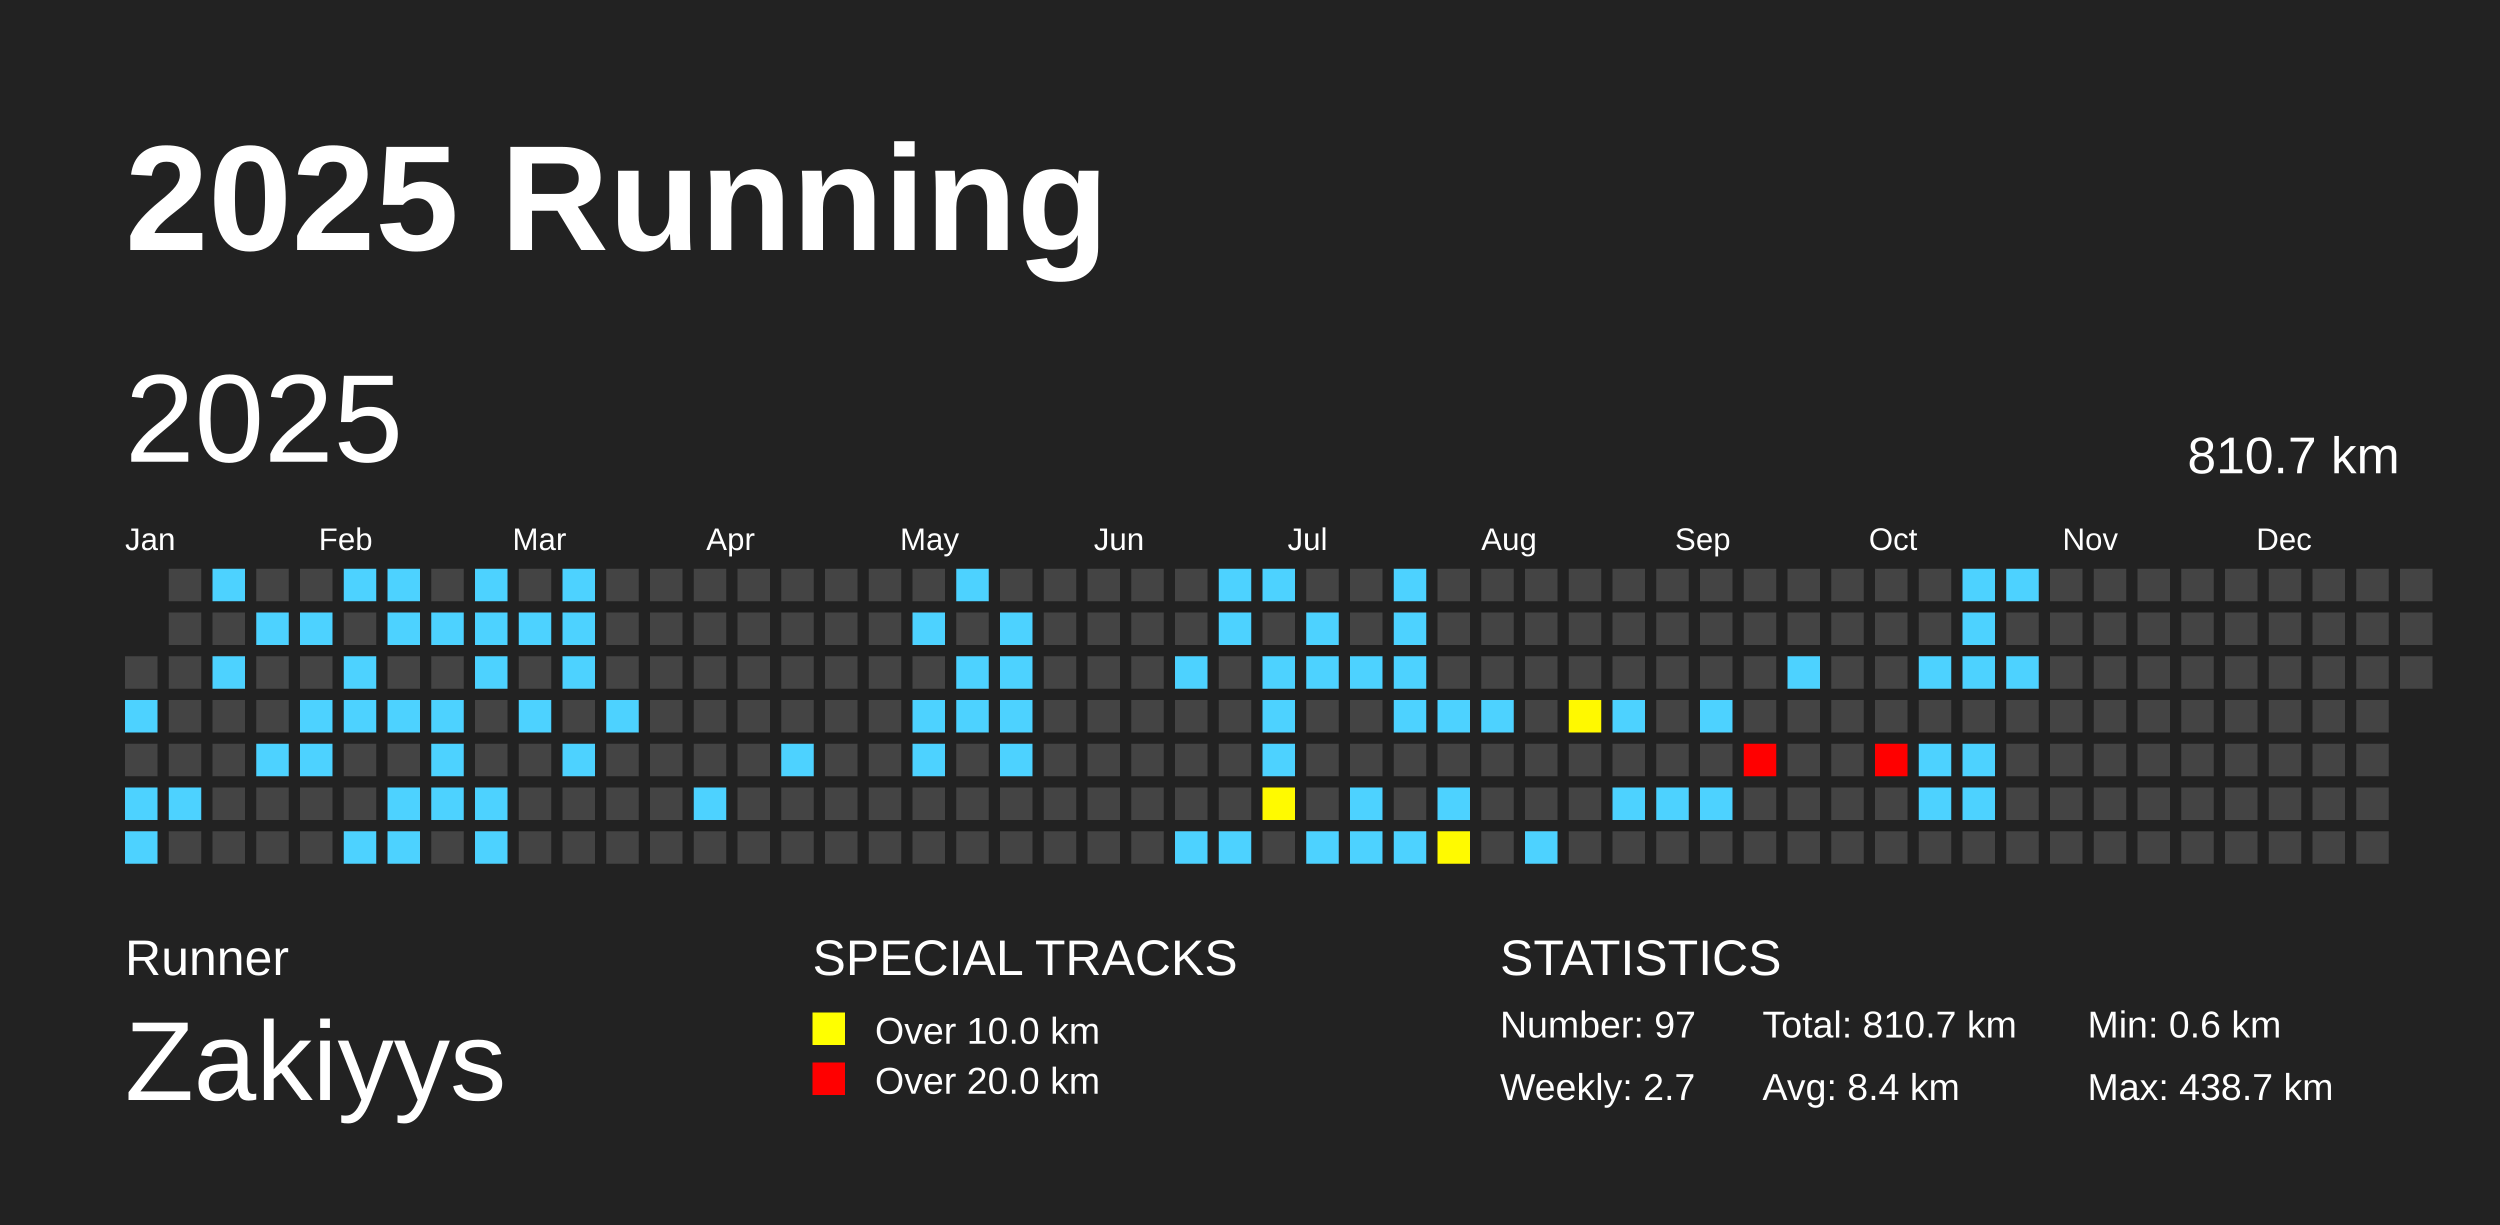
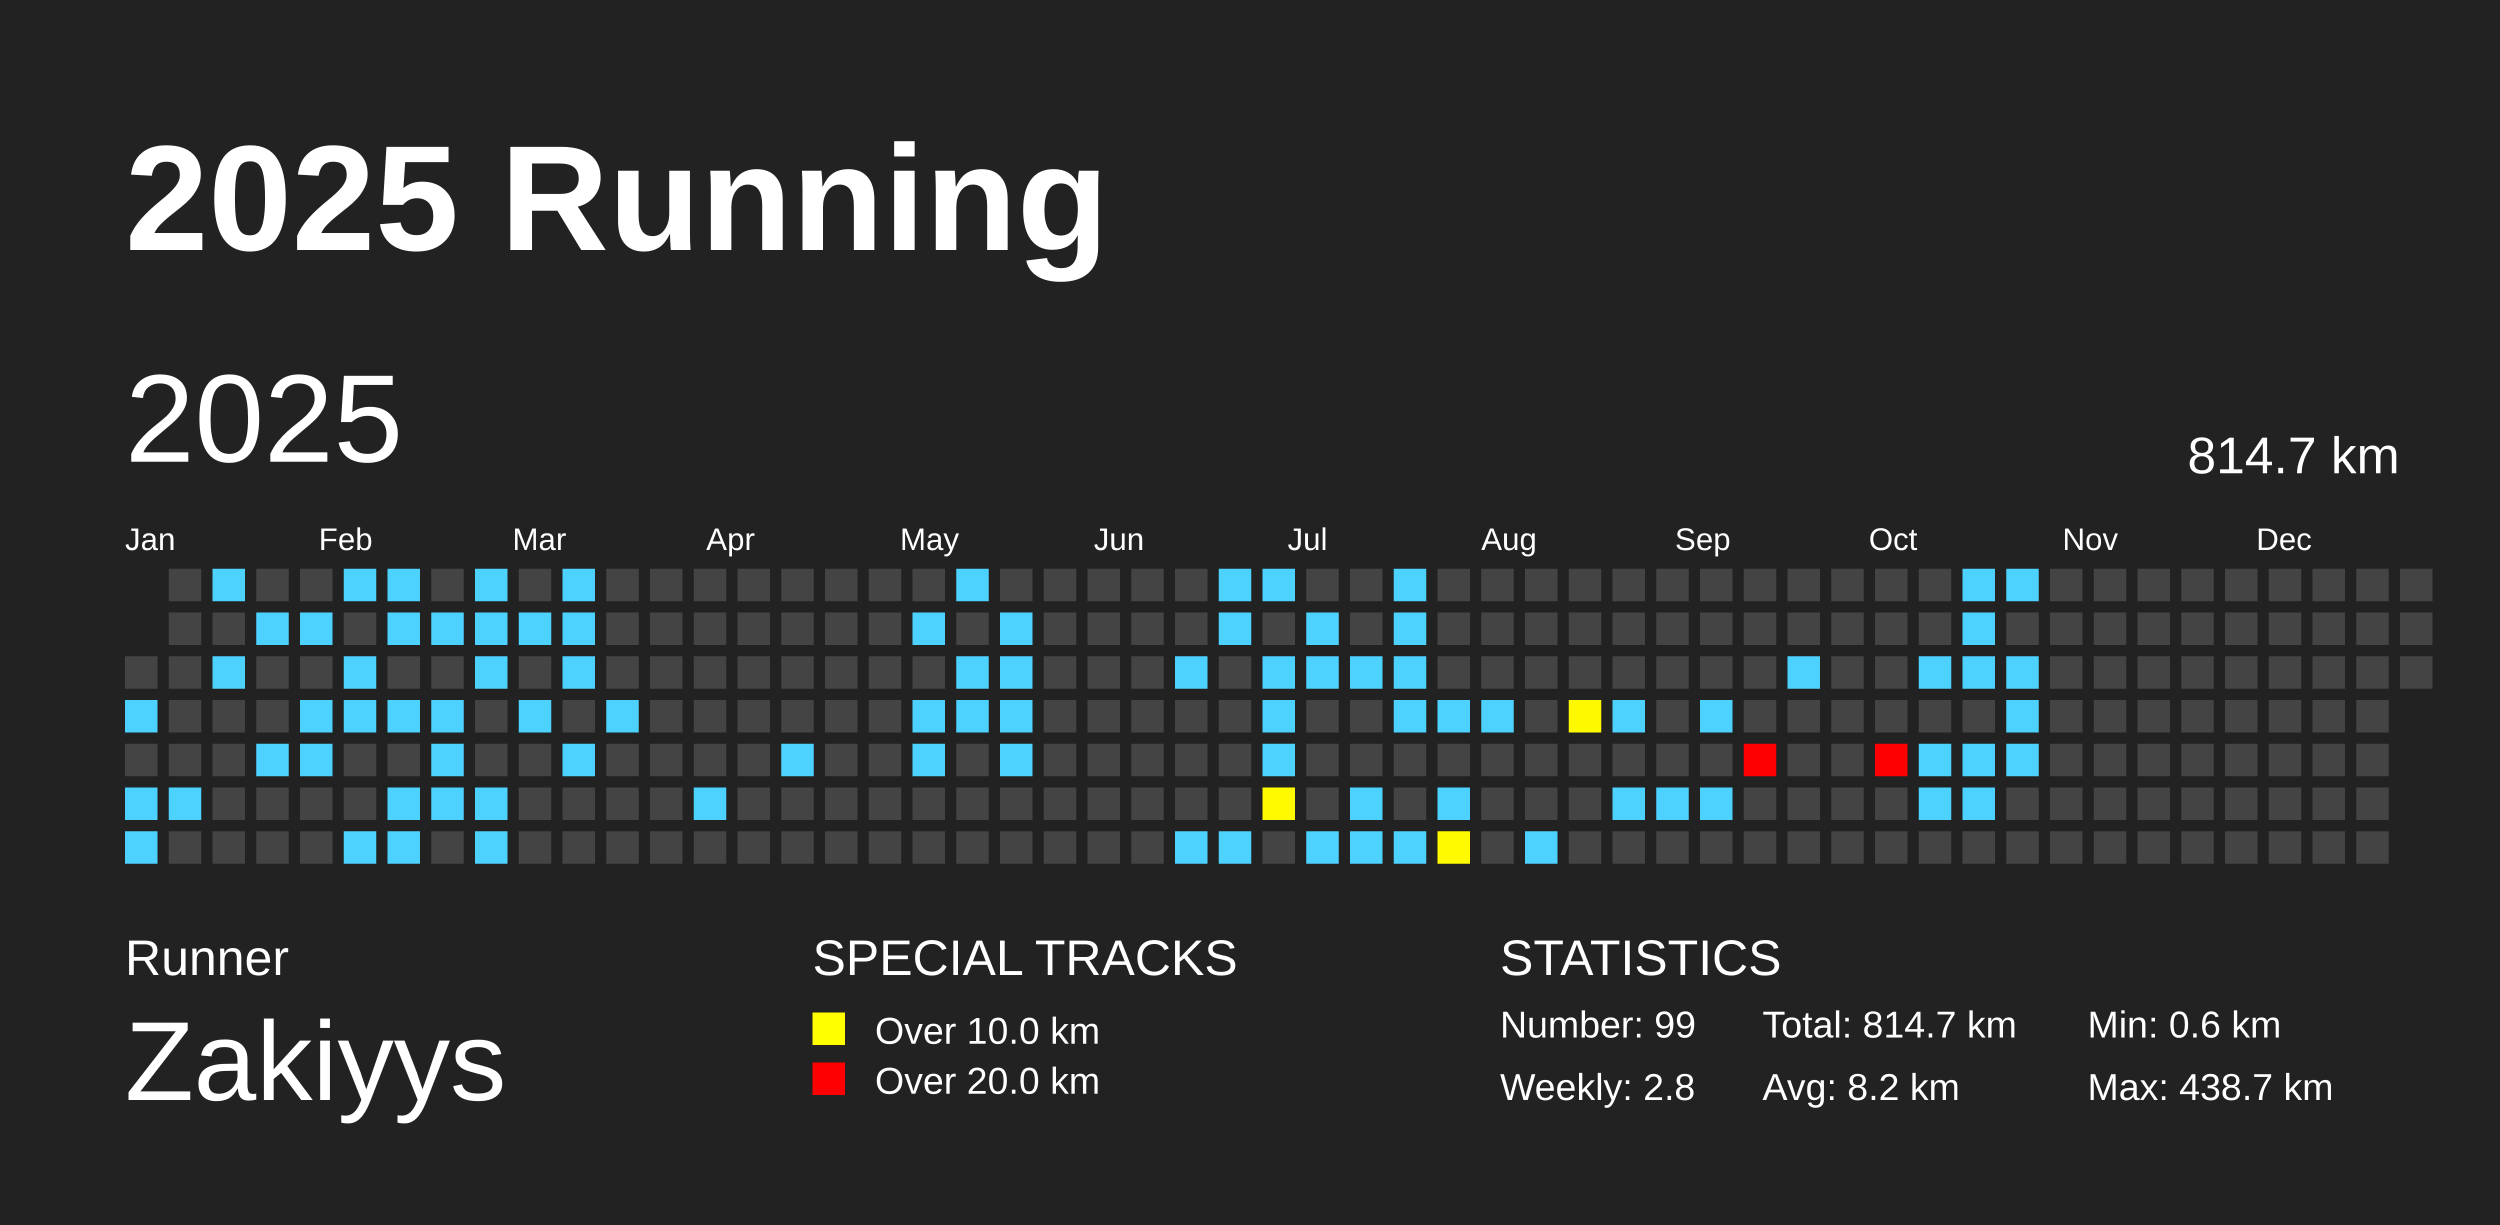
<svg xmlns="http://www.w3.org/2000/svg" baseProfile="full" height="98mm" version="1.1" viewBox="0,0,200,98" width="200mm">
  <defs />
  <rect fill="#222222" height="98" width="200" x="0" y="0" />
  <text fill="#FFFFFF" style="font-size:12px; font-family:Arial; font-weight:bold;" x="10" y="20">2025 Running</text>
  <text fill="#FFFFFF" style="font-size:4px; font-family:Arial" x="10" y="78">Runner</text>
  <text fill="#FFFFFF" style="font-size:9px; font-family:Arial" x="10" y="88">Zakiyys</text>
  <text fill="#FFFFFF" style="font-size:4px; font-family:Arial" x="65" y="78">SPECIAL TRACKS</text>
  <rect fill="yellow" height="2.6" width="2.6" x="65" y="81" />
  <text fill="#FFFFFF" style="font-size:3px; font-family:Arial" x="70" y="83.5">Over 10.0 km</text>
  <rect fill="red" height="2.6" width="2.6" x="65" y="85" />
  <text fill="#FFFFFF" style="font-size:3px; font-family:Arial" x="70" y="87.5">Over 20.0 km</text>
  <text fill="#FFFFFF" style="font-size:4px; font-family:Arial" x="120" y="78">STATISTICS</text>
-   <text fill="#FFFFFF" style="font-size:3px; font-family:Arial" x="120" y="83">Number: 97</text>
-   <text fill="#FFFFFF" style="font-size:3px; font-family:Arial" x="120" y="88">Weekly: 2.7</text>
-   <text fill="#FFFFFF" style="font-size:3px; font-family:Arial" x="141" y="83">Total: 810.7 km</text>
-   <text fill="#FFFFFF" style="font-size:3px; font-family:Arial" x="141" y="88">Avg: 8.4 km</text>
+   <text fill="#FFFFFF" style="font-size:3px; font-family:Arial" x="120" y="83">Number: 99</text>
+   <text fill="#FFFFFF" style="font-size:3px; font-family:Arial" x="120" y="88">Weekly: 2.8</text>
+   <text fill="#FFFFFF" style="font-size:3px; font-family:Arial" x="141" y="83">Total: 814.7 km</text>
+   <text fill="#FFFFFF" style="font-size:3px; font-family:Arial" x="141" y="88">Avg: 8.2 km</text>
  <text fill="#FFFFFF" style="font-size:3px; font-family:Arial" x="167" y="83">Min: 0.6 km</text>
  <text fill="#FFFFFF" style="font-size:3px; font-family:Arial" x="167" y="88">Max: 438.7 km</text>
  <text dominant-baseline="hanging" fill="#FFFFFF" style="font-size:10.0px; font-family:Arial;" x="10" y="30">2025</text>
-   <text dominant-baseline="hanging" fill="#FFFFFF" style="font-size:4.125px; font-family:Arial;" x="175" y="35">810.7 km</text>
+   <text dominant-baseline="hanging" fill="#FFFFFF" style="font-size:4.125px; font-family:Arial;" x="175" y="35">814.7 km</text>
  <text fill="#FFFFFF" style="font-size:2.5px; font-family:Arial" x="10.0" y="44">Jan</text>
  <text fill="#FFFFFF" style="font-size:2.5px; font-family:Arial" x="25.5" y="44">Feb</text>
  <text fill="#FFFFFF" style="font-size:2.5px; font-family:Arial" x="41.0" y="44">Mar</text>
  <text fill="#FFFFFF" style="font-size:2.5px; font-family:Arial" x="56.5" y="44">Apr</text>
  <text fill="#FFFFFF" style="font-size:2.5px; font-family:Arial" x="72.0" y="44">May</text>
  <text fill="#FFFFFF" style="font-size:2.5px; font-family:Arial" x="87.5" y="44">Jun</text>
  <text fill="#FFFFFF" style="font-size:2.5px; font-family:Arial" x="103.0" y="44">Jul</text>
  <text fill="#FFFFFF" style="font-size:2.5px; font-family:Arial" x="118.5" y="44">Aug</text>
  <text fill="#FFFFFF" style="font-size:2.5px; font-family:Arial" x="134.0" y="44">Sep</text>
  <text fill="#FFFFFF" style="font-size:2.5px; font-family:Arial" x="149.5" y="44">Oct</text>
  <text fill="#FFFFFF" style="font-size:2.5px; font-family:Arial" x="165.0" y="44">Nov</text>
  <text fill="#FFFFFF" style="font-size:2.5px; font-family:Arial" x="180.5" y="44">Dec</text>
  <rect fill="#444444" height="2.6" width="2.6" x="10.0" y="52.5" />
  <rect fill="#4dd2ff" height="2.6" width="2.6" x="10.0" y="56.0" />
  <rect fill="#444444" height="2.6" width="2.6" x="10.0" y="59.5" />
  <rect fill="#4dd2ff" height="2.6" width="2.6" x="10.0" y="63.0" />
  <rect fill="#4dd2ff" height="2.6" width="2.6" x="10.0" y="66.5" />
  <rect fill="#444444" height="2.6" width="2.6" x="13.5" y="45.5" />
  <rect fill="#444444" height="2.6" width="2.6" x="13.5" y="49.0" />
  <rect fill="#444444" height="2.6" width="2.6" x="13.5" y="52.5" />
  <rect fill="#444444" height="2.6" width="2.6" x="13.5" y="56.0" />
  <rect fill="#444444" height="2.6" width="2.6" x="13.5" y="59.5" />
  <rect fill="#4dd2ff" height="2.6" width="2.6" x="13.5" y="63.0" />
  <rect fill="#444444" height="2.6" width="2.6" x="13.5" y="66.5" />
  <rect fill="#4dd2ff" height="2.6" width="2.6" x="17.0" y="45.5" />
  <rect fill="#444444" height="2.6" width="2.6" x="17.0" y="49.0" />
  <rect fill="#4dd2ff" height="2.6" width="2.6" x="17.0" y="52.5" />
  <rect fill="#444444" height="2.6" width="2.6" x="17.0" y="56.0" />
  <rect fill="#444444" height="2.6" width="2.6" x="17.0" y="59.5" />
  <rect fill="#444444" height="2.6" width="2.6" x="17.0" y="63.0" />
  <rect fill="#444444" height="2.6" width="2.6" x="17.0" y="66.5" />
  <rect fill="#444444" height="2.6" width="2.6" x="20.5" y="45.5" />
  <rect fill="#4dd2ff" height="2.6" width="2.6" x="20.5" y="49.0" />
  <rect fill="#444444" height="2.6" width="2.6" x="20.5" y="52.5" />
  <rect fill="#444444" height="2.6" width="2.6" x="20.5" y="56.0" />
  <rect fill="#4dd2ff" height="2.6" width="2.6" x="20.5" y="59.5" />
  <rect fill="#444444" height="2.6" width="2.6" x="20.5" y="63.0" />
  <rect fill="#444444" height="2.6" width="2.6" x="20.5" y="66.5" />
  <rect fill="#444444" height="2.6" width="2.6" x="24.0" y="45.5" />
  <rect fill="#4dd2ff" height="2.6" width="2.6" x="24.0" y="49.0" />
  <rect fill="#444444" height="2.6" width="2.6" x="24.0" y="52.5" />
  <rect fill="#4dd2ff" height="2.6" width="2.6" x="24.0" y="56.0" />
  <rect fill="#4dd2ff" height="2.6" width="2.6" x="24.0" y="59.5" />
  <rect fill="#444444" height="2.6" width="2.6" x="24.0" y="63.0" />
  <rect fill="#444444" height="2.6" width="2.6" x="24.0" y="66.5" />
  <rect fill="#4dd2ff" height="2.6" width="2.6" x="27.5" y="45.5" />
  <rect fill="#444444" height="2.6" width="2.6" x="27.5" y="49.0" />
  <rect fill="#4dd2ff" height="2.6" width="2.6" x="27.5" y="52.5" />
  <rect fill="#4dd2ff" height="2.6" width="2.6" x="27.5" y="56.0" />
  <rect fill="#444444" height="2.6" width="2.6" x="27.5" y="59.5" />
  <rect fill="#444444" height="2.6" width="2.6" x="27.5" y="63.0" />
  <rect fill="#4dd2ff" height="2.6" width="2.6" x="27.5" y="66.5" />
  <rect fill="#4dd2ff" height="2.6" width="2.6" x="31.0" y="45.5" />
  <rect fill="#4dd2ff" height="2.6" width="2.6" x="31.0" y="49.0" />
  <rect fill="#444444" height="2.6" width="2.6" x="31.0" y="52.5" />
  <rect fill="#4dd2ff" height="2.6" width="2.6" x="31.0" y="56.0" />
  <rect fill="#444444" height="2.6" width="2.6" x="31.0" y="59.5" />
  <rect fill="#4dd2ff" height="2.6" width="2.6" x="31.0" y="63.0" />
  <rect fill="#4dd2ff" height="2.6" width="2.6" x="31.0" y="66.5" />
  <rect fill="#444444" height="2.6" width="2.6" x="34.5" y="45.5" />
  <rect fill="#4dd2ff" height="2.6" width="2.6" x="34.5" y="49.0" />
  <rect fill="#444444" height="2.6" width="2.6" x="34.5" y="52.5" />
  <rect fill="#4dd2ff" height="2.6" width="2.6" x="34.5" y="56.0" />
  <rect fill="#4dd2ff" height="2.6" width="2.6" x="34.5" y="59.5" />
  <rect fill="#4dd2ff" height="2.6" width="2.6" x="34.5" y="63.0" />
  <rect fill="#444444" height="2.6" width="2.6" x="34.5" y="66.5" />
  <rect fill="#4dd2ff" height="2.6" width="2.6" x="38.0" y="45.5" />
  <rect fill="#4dd2ff" height="2.6" width="2.6" x="38.0" y="49.0" />
  <rect fill="#4dd2ff" height="2.6" width="2.6" x="38.0" y="52.5" />
  <rect fill="#444444" height="2.6" width="2.6" x="38.0" y="56.0" />
  <rect fill="#444444" height="2.6" width="2.6" x="38.0" y="59.5" />
  <rect fill="#4dd2ff" height="2.6" width="2.6" x="38.0" y="63.0" />
  <rect fill="#4dd2ff" height="2.6" width="2.6" x="38.0" y="66.5" />
  <rect fill="#444444" height="2.6" width="2.6" x="41.5" y="45.5" />
  <rect fill="#4dd2ff" height="2.6" width="2.6" x="41.5" y="49.0" />
  <rect fill="#444444" height="2.6" width="2.6" x="41.5" y="52.5" />
  <rect fill="#4dd2ff" height="2.6" width="2.6" x="41.5" y="56.0" />
  <rect fill="#444444" height="2.6" width="2.6" x="41.5" y="59.5" />
  <rect fill="#444444" height="2.6" width="2.6" x="41.5" y="63.0" />
  <rect fill="#444444" height="2.6" width="2.6" x="41.5" y="66.5" />
  <rect fill="#4dd2ff" height="2.6" width="2.6" x="45.0" y="45.5" />
  <rect fill="#4dd2ff" height="2.6" width="2.6" x="45.0" y="49.0" />
  <rect fill="#4dd2ff" height="2.6" width="2.6" x="45.0" y="52.5" />
  <rect fill="#444444" height="2.6" width="2.6" x="45.0" y="56.0" />
  <rect fill="#4dd2ff" height="2.6" width="2.6" x="45.0" y="59.5" />
  <rect fill="#444444" height="2.6" width="2.6" x="45.0" y="63.0" />
  <rect fill="#444444" height="2.6" width="2.6" x="45.0" y="66.5" />
  <rect fill="#444444" height="2.6" width="2.6" x="48.5" y="45.5" />
  <rect fill="#444444" height="2.6" width="2.6" x="48.5" y="49.0" />
  <rect fill="#444444" height="2.6" width="2.6" x="48.5" y="52.5" />
  <rect fill="#4dd2ff" height="2.6" width="2.6" x="48.5" y="56.0" />
  <rect fill="#444444" height="2.6" width="2.6" x="48.5" y="59.5" />
  <rect fill="#444444" height="2.6" width="2.6" x="48.5" y="63.0" />
  <rect fill="#444444" height="2.6" width="2.6" x="48.5" y="66.5" />
  <rect fill="#444444" height="2.6" width="2.6" x="52.0" y="45.5" />
  <rect fill="#444444" height="2.6" width="2.6" x="52.0" y="49.0" />
  <rect fill="#444444" height="2.6" width="2.6" x="52.0" y="52.5" />
  <rect fill="#444444" height="2.6" width="2.6" x="52.0" y="56.0" />
  <rect fill="#444444" height="2.6" width="2.6" x="52.0" y="59.5" />
  <rect fill="#444444" height="2.6" width="2.6" x="52.0" y="63.0" />
  <rect fill="#444444" height="2.6" width="2.6" x="52.0" y="66.5" />
  <rect fill="#444444" height="2.6" width="2.6" x="55.5" y="45.5" />
  <rect fill="#444444" height="2.6" width="2.6" x="55.5" y="49.0" />
  <rect fill="#444444" height="2.6" width="2.6" x="55.5" y="52.5" />
  <rect fill="#444444" height="2.6" width="2.6" x="55.5" y="56.0" />
  <rect fill="#444444" height="2.6" width="2.6" x="55.5" y="59.5" />
  <rect fill="#4dd2ff" height="2.6" width="2.6" x="55.5" y="63.0" />
  <rect fill="#444444" height="2.6" width="2.6" x="55.5" y="66.5" />
  <rect fill="#444444" height="2.6" width="2.6" x="59.0" y="45.5" />
  <rect fill="#444444" height="2.6" width="2.6" x="59.0" y="49.0" />
  <rect fill="#444444" height="2.6" width="2.6" x="59.0" y="52.5" />
  <rect fill="#444444" height="2.6" width="2.6" x="59.0" y="56.0" />
  <rect fill="#444444" height="2.6" width="2.6" x="59.0" y="59.5" />
  <rect fill="#444444" height="2.6" width="2.6" x="59.0" y="63.0" />
  <rect fill="#444444" height="2.6" width="2.6" x="59.0" y="66.5" />
  <rect fill="#444444" height="2.6" width="2.6" x="62.5" y="45.5" />
  <rect fill="#444444" height="2.6" width="2.6" x="62.5" y="49.0" />
  <rect fill="#444444" height="2.6" width="2.6" x="62.5" y="52.5" />
  <rect fill="#444444" height="2.6" width="2.6" x="62.5" y="56.0" />
  <rect fill="#4dd2ff" height="2.6" width="2.6" x="62.5" y="59.5" />
  <rect fill="#444444" height="2.6" width="2.6" x="62.5" y="63.0" />
  <rect fill="#444444" height="2.6" width="2.6" x="62.5" y="66.5" />
  <rect fill="#444444" height="2.6" width="2.6" x="66.0" y="45.5" />
  <rect fill="#444444" height="2.6" width="2.6" x="66.0" y="49.0" />
  <rect fill="#444444" height="2.6" width="2.6" x="66.0" y="52.5" />
  <rect fill="#444444" height="2.6" width="2.6" x="66.0" y="56.0" />
  <rect fill="#444444" height="2.6" width="2.6" x="66.0" y="59.5" />
  <rect fill="#444444" height="2.6" width="2.6" x="66.0" y="63.0" />
  <rect fill="#444444" height="2.6" width="2.6" x="66.0" y="66.5" />
  <rect fill="#444444" height="2.6" width="2.6" x="69.5" y="45.5" />
  <rect fill="#444444" height="2.6" width="2.6" x="69.5" y="49.0" />
  <rect fill="#444444" height="2.6" width="2.6" x="69.5" y="52.5" />
  <rect fill="#444444" height="2.6" width="2.6" x="69.5" y="56.0" />
  <rect fill="#444444" height="2.6" width="2.6" x="69.5" y="59.5" />
  <rect fill="#444444" height="2.6" width="2.6" x="69.5" y="63.0" />
  <rect fill="#444444" height="2.6" width="2.6" x="69.5" y="66.5" />
  <rect fill="#444444" height="2.6" width="2.6" x="73.0" y="45.5" />
  <rect fill="#4dd2ff" height="2.6" width="2.6" x="73.0" y="49.0" />
  <rect fill="#444444" height="2.6" width="2.6" x="73.0" y="52.5" />
  <rect fill="#4dd2ff" height="2.6" width="2.6" x="73.0" y="56.0" />
  <rect fill="#4dd2ff" height="2.6" width="2.6" x="73.0" y="59.5" />
  <rect fill="#444444" height="2.6" width="2.6" x="73.0" y="63.0" />
  <rect fill="#444444" height="2.6" width="2.6" x="73.0" y="66.5" />
  <rect fill="#4dd2ff" height="2.6" width="2.6" x="76.5" y="45.5" />
  <rect fill="#444444" height="2.6" width="2.6" x="76.5" y="49.0" />
  <rect fill="#4dd2ff" height="2.6" width="2.6" x="76.5" y="52.5" />
  <rect fill="#4dd2ff" height="2.6" width="2.6" x="76.5" y="56.0" />
  <rect fill="#444444" height="2.6" width="2.6" x="76.5" y="59.5" />
  <rect fill="#444444" height="2.6" width="2.6" x="76.5" y="63.0" />
  <rect fill="#444444" height="2.6" width="2.6" x="76.5" y="66.5" />
  <rect fill="#444444" height="2.6" width="2.6" x="80.0" y="45.5" />
  <rect fill="#4dd2ff" height="2.6" width="2.6" x="80.0" y="49.0" />
  <rect fill="#4dd2ff" height="2.6" width="2.6" x="80.0" y="52.5" />
  <rect fill="#4dd2ff" height="2.6" width="2.6" x="80.0" y="56.0" />
  <rect fill="#4dd2ff" height="2.6" width="2.6" x="80.0" y="59.5" />
  <rect fill="#444444" height="2.6" width="2.6" x="80.0" y="63.0" />
  <rect fill="#444444" height="2.6" width="2.6" x="80.0" y="66.5" />
  <rect fill="#444444" height="2.6" width="2.6" x="83.5" y="45.5" />
  <rect fill="#444444" height="2.6" width="2.6" x="83.5" y="49.0" />
  <rect fill="#444444" height="2.6" width="2.6" x="83.5" y="52.5" />
  <rect fill="#444444" height="2.6" width="2.6" x="83.5" y="56.0" />
  <rect fill="#444444" height="2.6" width="2.6" x="83.5" y="59.5" />
  <rect fill="#444444" height="2.6" width="2.6" x="83.5" y="63.0" />
  <rect fill="#444444" height="2.6" width="2.6" x="83.5" y="66.5" />
  <rect fill="#444444" height="2.6" width="2.6" x="87.0" y="45.5" />
  <rect fill="#444444" height="2.6" width="2.6" x="87.0" y="49.0" />
  <rect fill="#444444" height="2.6" width="2.6" x="87.0" y="52.5" />
  <rect fill="#444444" height="2.6" width="2.6" x="87.0" y="56.0" />
  <rect fill="#444444" height="2.6" width="2.6" x="87.0" y="59.5" />
  <rect fill="#444444" height="2.6" width="2.6" x="87.0" y="63.0" />
  <rect fill="#444444" height="2.6" width="2.6" x="87.0" y="66.5" />
  <rect fill="#444444" height="2.6" width="2.6" x="90.5" y="45.5" />
  <rect fill="#444444" height="2.6" width="2.6" x="90.5" y="49.0" />
  <rect fill="#444444" height="2.6" width="2.6" x="90.5" y="52.5" />
  <rect fill="#444444" height="2.6" width="2.6" x="90.5" y="56.0" />
  <rect fill="#444444" height="2.6" width="2.6" x="90.5" y="59.5" />
  <rect fill="#444444" height="2.6" width="2.6" x="90.5" y="63.0" />
  <rect fill="#444444" height="2.6" width="2.6" x="90.5" y="66.5" />
  <rect fill="#444444" height="2.6" width="2.6" x="94.0" y="45.5" />
  <rect fill="#444444" height="2.6" width="2.6" x="94.0" y="49.0" />
  <rect fill="#4dd2ff" height="2.6" width="2.6" x="94.0" y="52.5" />
  <rect fill="#444444" height="2.6" width="2.6" x="94.0" y="56.0" />
  <rect fill="#444444" height="2.6" width="2.6" x="94.0" y="59.5" />
  <rect fill="#444444" height="2.6" width="2.6" x="94.0" y="63.0" />
  <rect fill="#4dd2ff" height="2.6" width="2.6" x="94.0" y="66.5" />
  <rect fill="#4dd2ff" height="2.6" width="2.6" x="97.5" y="45.5" />
  <rect fill="#4dd2ff" height="2.6" width="2.6" x="97.5" y="49.0" />
  <rect fill="#444444" height="2.6" width="2.6" x="97.5" y="52.5" />
  <rect fill="#444444" height="2.6" width="2.6" x="97.5" y="56.0" />
  <rect fill="#444444" height="2.6" width="2.6" x="97.5" y="59.5" />
  <rect fill="#444444" height="2.6" width="2.6" x="97.5" y="63.0" />
  <rect fill="#4dd2ff" height="2.6" width="2.6" x="97.5" y="66.5" />
  <rect fill="#4dd2ff" height="2.6" width="2.6" x="101.0" y="45.5" />
  <rect fill="#444444" height="2.6" width="2.6" x="101.0" y="49.0" />
  <rect fill="#4dd2ff" height="2.6" width="2.6" x="101.0" y="52.5" />
  <rect fill="#4dd2ff" height="2.6" width="2.6" x="101.0" y="56.0" />
  <rect fill="#4dd2ff" height="2.6" width="2.6" x="101.0" y="59.5" />
  <rect fill="#fffa00" height="2.6" width="2.6" x="101.0" y="63.0" />
  <rect fill="#444444" height="2.6" width="2.6" x="101.0" y="66.5" />
  <rect fill="#444444" height="2.6" width="2.6" x="104.5" y="45.5" />
  <rect fill="#4dd2ff" height="2.6" width="2.6" x="104.5" y="49.0" />
  <rect fill="#4dd2ff" height="2.6" width="2.6" x="104.5" y="52.5" />
  <rect fill="#444444" height="2.6" width="2.6" x="104.5" y="56.0" />
  <rect fill="#444444" height="2.6" width="2.6" x="104.5" y="59.5" />
  <rect fill="#444444" height="2.6" width="2.6" x="104.5" y="63.0" />
  <rect fill="#4dd2ff" height="2.6" width="2.6" x="104.5" y="66.5" />
  <rect fill="#444444" height="2.6" width="2.6" x="108.0" y="45.5" />
  <rect fill="#444444" height="2.6" width="2.6" x="108.0" y="49.0" />
  <rect fill="#4dd2ff" height="2.6" width="2.6" x="108.0" y="52.5" />
  <rect fill="#444444" height="2.6" width="2.6" x="108.0" y="56.0" />
  <rect fill="#444444" height="2.6" width="2.6" x="108.0" y="59.5" />
  <rect fill="#4dd2ff" height="2.6" width="2.6" x="108.0" y="63.0" />
  <rect fill="#4dd2ff" height="2.6" width="2.6" x="108.0" y="66.5" />
  <rect fill="#4dd2ff" height="2.6" width="2.6" x="111.5" y="45.5" />
  <rect fill="#4dd2ff" height="2.6" width="2.6" x="111.5" y="49.0" />
  <rect fill="#4dd2ff" height="2.6" width="2.6" x="111.5" y="52.5" />
  <rect fill="#4dd2ff" height="2.6" width="2.6" x="111.5" y="56.0" />
  <rect fill="#444444" height="2.6" width="2.6" x="111.5" y="59.5" />
  <rect fill="#444444" height="2.6" width="2.6" x="111.5" y="63.0" />
  <rect fill="#4dd2ff" height="2.6" width="2.6" x="111.5" y="66.5" />
  <rect fill="#444444" height="2.6" width="2.6" x="115.0" y="45.5" />
  <rect fill="#444444" height="2.6" width="2.6" x="115.0" y="49.0" />
  <rect fill="#444444" height="2.6" width="2.6" x="115.0" y="52.5" />
  <rect fill="#4dd2ff" height="2.6" width="2.6" x="115.0" y="56.0" />
  <rect fill="#444444" height="2.6" width="2.6" x="115.0" y="59.5" />
  <rect fill="#4dd2ff" height="2.6" width="2.6" x="115.0" y="63.0" />
  <rect fill="#fffa00" height="2.6" width="2.6" x="115.0" y="66.5" />
  <rect fill="#444444" height="2.6" width="2.6" x="118.5" y="45.5" />
  <rect fill="#444444" height="2.6" width="2.6" x="118.5" y="49.0" />
  <rect fill="#444444" height="2.6" width="2.6" x="118.5" y="52.5" />
  <rect fill="#4dd2ff" height="2.6" width="2.6" x="118.5" y="56.0" />
  <rect fill="#444444" height="2.6" width="2.6" x="118.5" y="59.5" />
  <rect fill="#444444" height="2.6" width="2.6" x="118.5" y="63.0" />
  <rect fill="#444444" height="2.6" width="2.6" x="118.5" y="66.5" />
  <rect fill="#444444" height="2.6" width="2.6" x="122.0" y="45.5" />
  <rect fill="#444444" height="2.6" width="2.6" x="122.0" y="49.0" />
  <rect fill="#444444" height="2.6" width="2.6" x="122.0" y="52.5" />
  <rect fill="#444444" height="2.6" width="2.6" x="122.0" y="56.0" />
  <rect fill="#444444" height="2.6" width="2.6" x="122.0" y="59.5" />
  <rect fill="#444444" height="2.6" width="2.6" x="122.0" y="63.0" />
  <rect fill="#4dd2ff" height="2.6" width="2.6" x="122.0" y="66.5" />
  <rect fill="#444444" height="2.6" width="2.6" x="125.5" y="45.5" />
  <rect fill="#444444" height="2.6" width="2.6" x="125.5" y="49.0" />
  <rect fill="#444444" height="2.6" width="2.6" x="125.5" y="52.5" />
  <rect fill="#fff900" height="2.6" width="2.6" x="125.5" y="56.0" />
  <rect fill="#444444" height="2.6" width="2.6" x="125.5" y="59.5" />
  <rect fill="#444444" height="2.6" width="2.6" x="125.5" y="63.0" />
  <rect fill="#444444" height="2.6" width="2.6" x="125.5" y="66.5" />
  <rect fill="#444444" height="2.6" width="2.6" x="129.0" y="45.5" />
  <rect fill="#444444" height="2.6" width="2.6" x="129.0" y="49.0" />
  <rect fill="#444444" height="2.6" width="2.6" x="129.0" y="52.5" />
  <rect fill="#4dd2ff" height="2.6" width="2.6" x="129.0" y="56.0" />
  <rect fill="#444444" height="2.6" width="2.6" x="129.0" y="59.5" />
  <rect fill="#4dd2ff" height="2.6" width="2.6" x="129.0" y="63.0" />
  <rect fill="#444444" height="2.6" width="2.6" x="129.0" y="66.5" />
  <rect fill="#444444" height="2.6" width="2.6" x="132.5" y="45.5" />
  <rect fill="#444444" height="2.6" width="2.6" x="132.5" y="49.0" />
  <rect fill="#444444" height="2.6" width="2.6" x="132.5" y="52.5" />
  <rect fill="#444444" height="2.6" width="2.6" x="132.5" y="56.0" />
  <rect fill="#444444" height="2.6" width="2.6" x="132.5" y="59.5" />
  <rect fill="#4dd2ff" height="2.6" width="2.6" x="132.5" y="63.0" />
  <rect fill="#444444" height="2.6" width="2.6" x="132.5" y="66.5" />
  <rect fill="#444444" height="2.6" width="2.6" x="136.0" y="45.5" />
  <rect fill="#444444" height="2.6" width="2.6" x="136.0" y="49.0" />
  <rect fill="#444444" height="2.6" width="2.6" x="136.0" y="52.5" />
  <rect fill="#4dd2ff" height="2.6" width="2.6" x="136.0" y="56.0" />
  <rect fill="#444444" height="2.6" width="2.6" x="136.0" y="59.5" />
  <rect fill="#4dd2ff" height="2.6" width="2.6" x="136.0" y="63.0" />
  <rect fill="#444444" height="2.6" width="2.6" x="136.0" y="66.5" />
  <rect fill="#444444" height="2.6" width="2.6" x="139.5" y="45.5" />
  <rect fill="#444444" height="2.6" width="2.6" x="139.5" y="49.0" />
  <rect fill="#444444" height="2.6" width="2.6" x="139.5" y="52.5" />
  <rect fill="#444444" height="2.6" width="2.6" x="139.5" y="56.0" />
  <rect fill="red" height="2.6" width="2.6" x="139.5" y="59.5" />
  <rect fill="#444444" height="2.6" width="2.6" x="139.5" y="63.0" />
  <rect fill="#444444" height="2.6" width="2.6" x="139.5" y="66.5" />
  <rect fill="#444444" height="2.6" width="2.6" x="143.0" y="45.5" />
  <rect fill="#444444" height="2.6" width="2.6" x="143.0" y="49.0" />
  <rect fill="#4dd2ff" height="2.6" width="2.6" x="143.0" y="52.5" />
  <rect fill="#444444" height="2.6" width="2.6" x="143.0" y="56.0" />
  <rect fill="#444444" height="2.6" width="2.6" x="143.0" y="59.5" />
  <rect fill="#444444" height="2.6" width="2.6" x="143.0" y="63.0" />
  <rect fill="#444444" height="2.6" width="2.6" x="143.0" y="66.5" />
  <rect fill="#444444" height="2.6" width="2.6" x="146.5" y="45.5" />
  <rect fill="#444444" height="2.6" width="2.6" x="146.5" y="49.0" />
  <rect fill="#444444" height="2.6" width="2.6" x="146.5" y="52.5" />
  <rect fill="#444444" height="2.6" width="2.6" x="146.5" y="56.0" />
  <rect fill="#444444" height="2.6" width="2.6" x="146.5" y="59.5" />
  <rect fill="#444444" height="2.6" width="2.6" x="146.5" y="63.0" />
  <rect fill="#444444" height="2.6" width="2.6" x="146.5" y="66.5" />
  <rect fill="#444444" height="2.6" width="2.6" x="150.0" y="45.5" />
  <rect fill="#444444" height="2.6" width="2.6" x="150.0" y="49.0" />
  <rect fill="#444444" height="2.6" width="2.6" x="150.0" y="52.5" />
  <rect fill="#444444" height="2.6" width="2.6" x="150.0" y="56.0" />
  <rect fill="red" height="2.6" width="2.6" x="150.0" y="59.5" />
  <rect fill="#444444" height="2.6" width="2.6" x="150.0" y="63.0" />
  <rect fill="#444444" height="2.6" width="2.6" x="150.0" y="66.5" />
  <rect fill="#444444" height="2.6" width="2.6" x="153.5" y="45.5" />
  <rect fill="#444444" height="2.6" width="2.6" x="153.5" y="49.0" />
  <rect fill="#4dd2ff" height="2.6" width="2.6" x="153.5" y="52.5" />
  <rect fill="#444444" height="2.6" width="2.6" x="153.5" y="56.0" />
  <rect fill="#4dd2ff" height="2.6" width="2.6" x="153.5" y="59.5" />
  <rect fill="#4dd2ff" height="2.6" width="2.6" x="153.5" y="63.0" />
  <rect fill="#444444" height="2.6" width="2.6" x="153.5" y="66.5" />
  <rect fill="#4dd2ff" height="2.6" width="2.6" x="157.0" y="45.5" />
  <rect fill="#4dd2ff" height="2.6" width="2.6" x="157.0" y="49.0" />
  <rect fill="#4dd2ff" height="2.6" width="2.6" x="157.0" y="52.5" />
  <rect fill="#444444" height="2.6" width="2.6" x="157.0" y="56.0" />
  <rect fill="#4dd2ff" height="2.6" width="2.6" x="157.0" y="59.5" />
  <rect fill="#4dd2ff" height="2.6" width="2.6" x="157.0" y="63.0" />
  <rect fill="#444444" height="2.6" width="2.6" x="157.0" y="66.5" />
  <rect fill="#4dd2ff" height="2.6" width="2.6" x="160.5" y="45.5" />
  <rect fill="#444444" height="2.6" width="2.6" x="160.5" y="49.0" />
  <rect fill="#4dd2ff" height="2.6" width="2.6" x="160.5" y="52.5" />
-   <rect fill="#444444" height="2.6" width="2.6" x="160.5" y="56.0" />
-   <rect fill="#444444" height="2.6" width="2.6" x="160.5" y="59.5" />
+   <rect fill="#4dd2ff" height="2.6" width="2.6" x="160.5" y="56.0" />
+   <rect fill="#4dd2ff" height="2.6" width="2.6" x="160.5" y="59.5" />
  <rect fill="#444444" height="2.6" width="2.6" x="160.5" y="63.0" />
  <rect fill="#444444" height="2.6" width="2.6" x="160.5" y="66.5" />
  <rect fill="#444444" height="2.6" width="2.6" x="164.0" y="45.5" />
  <rect fill="#444444" height="2.6" width="2.6" x="164.0" y="49.0" />
  <rect fill="#444444" height="2.6" width="2.6" x="164.0" y="52.5" />
  <rect fill="#444444" height="2.6" width="2.6" x="164.0" y="56.0" />
  <rect fill="#444444" height="2.6" width="2.6" x="164.0" y="59.5" />
  <rect fill="#444444" height="2.6" width="2.6" x="164.0" y="63.0" />
  <rect fill="#444444" height="2.6" width="2.6" x="164.0" y="66.5" />
  <rect fill="#444444" height="2.6" width="2.6" x="167.5" y="45.5" />
  <rect fill="#444444" height="2.6" width="2.6" x="167.5" y="49.0" />
  <rect fill="#444444" height="2.6" width="2.6" x="167.5" y="52.5" />
  <rect fill="#444444" height="2.6" width="2.6" x="167.5" y="56.0" />
  <rect fill="#444444" height="2.6" width="2.6" x="167.5" y="59.5" />
  <rect fill="#444444" height="2.6" width="2.6" x="167.5" y="63.0" />
  <rect fill="#444444" height="2.6" width="2.6" x="167.5" y="66.5" />
  <rect fill="#444444" height="2.6" width="2.6" x="171.0" y="45.5" />
  <rect fill="#444444" height="2.6" width="2.6" x="171.0" y="49.0" />
  <rect fill="#444444" height="2.6" width="2.6" x="171.0" y="52.5" />
  <rect fill="#444444" height="2.6" width="2.6" x="171.0" y="56.0" />
  <rect fill="#444444" height="2.6" width="2.6" x="171.0" y="59.5" />
  <rect fill="#444444" height="2.6" width="2.6" x="171.0" y="63.0" />
  <rect fill="#444444" height="2.6" width="2.6" x="171.0" y="66.5" />
  <rect fill="#444444" height="2.6" width="2.6" x="174.5" y="45.5" />
  <rect fill="#444444" height="2.6" width="2.6" x="174.5" y="49.0" />
  <rect fill="#444444" height="2.6" width="2.6" x="174.5" y="52.5" />
  <rect fill="#444444" height="2.6" width="2.6" x="174.5" y="56.0" />
  <rect fill="#444444" height="2.6" width="2.6" x="174.5" y="59.5" />
  <rect fill="#444444" height="2.6" width="2.6" x="174.5" y="63.0" />
  <rect fill="#444444" height="2.6" width="2.6" x="174.5" y="66.5" />
  <rect fill="#444444" height="2.6" width="2.6" x="178.0" y="45.5" />
  <rect fill="#444444" height="2.6" width="2.6" x="178.0" y="49.0" />
  <rect fill="#444444" height="2.6" width="2.6" x="178.0" y="52.5" />
  <rect fill="#444444" height="2.6" width="2.6" x="178.0" y="56.0" />
  <rect fill="#444444" height="2.6" width="2.6" x="178.0" y="59.5" />
  <rect fill="#444444" height="2.6" width="2.6" x="178.0" y="63.0" />
  <rect fill="#444444" height="2.6" width="2.6" x="178.0" y="66.5" />
  <rect fill="#444444" height="2.6" width="2.6" x="181.5" y="45.5" />
  <rect fill="#444444" height="2.6" width="2.6" x="181.5" y="49.0" />
  <rect fill="#444444" height="2.6" width="2.6" x="181.5" y="52.5" />
  <rect fill="#444444" height="2.6" width="2.6" x="181.5" y="56.0" />
  <rect fill="#444444" height="2.6" width="2.6" x="181.5" y="59.5" />
  <rect fill="#444444" height="2.6" width="2.6" x="181.5" y="63.0" />
  <rect fill="#444444" height="2.6" width="2.6" x="181.5" y="66.5" />
  <rect fill="#444444" height="2.6" width="2.6" x="185.0" y="45.5" />
  <rect fill="#444444" height="2.6" width="2.6" x="185.0" y="49.0" />
  <rect fill="#444444" height="2.6" width="2.6" x="185.0" y="52.5" />
  <rect fill="#444444" height="2.6" width="2.6" x="185.0" y="56.0" />
  <rect fill="#444444" height="2.6" width="2.6" x="185.0" y="59.5" />
  <rect fill="#444444" height="2.6" width="2.6" x="185.0" y="63.0" />
  <rect fill="#444444" height="2.6" width="2.6" x="185.0" y="66.5" />
  <rect fill="#444444" height="2.6" width="2.6" x="188.5" y="45.5" />
  <rect fill="#444444" height="2.6" width="2.6" x="188.5" y="49.0" />
  <rect fill="#444444" height="2.6" width="2.6" x="188.5" y="52.5" />
  <rect fill="#444444" height="2.6" width="2.6" x="188.5" y="56.0" />
  <rect fill="#444444" height="2.6" width="2.6" x="188.5" y="59.5" />
  <rect fill="#444444" height="2.6" width="2.6" x="188.5" y="63.0" />
  <rect fill="#444444" height="2.6" width="2.6" x="188.5" y="66.5" />
  <rect fill="#444444" height="2.6" width="2.6" x="192.0" y="45.5" />
  <rect fill="#444444" height="2.6" width="2.6" x="192.0" y="49.0" />
  <rect fill="#444444" height="2.6" width="2.6" x="192.0" y="52.5" />
</svg>
